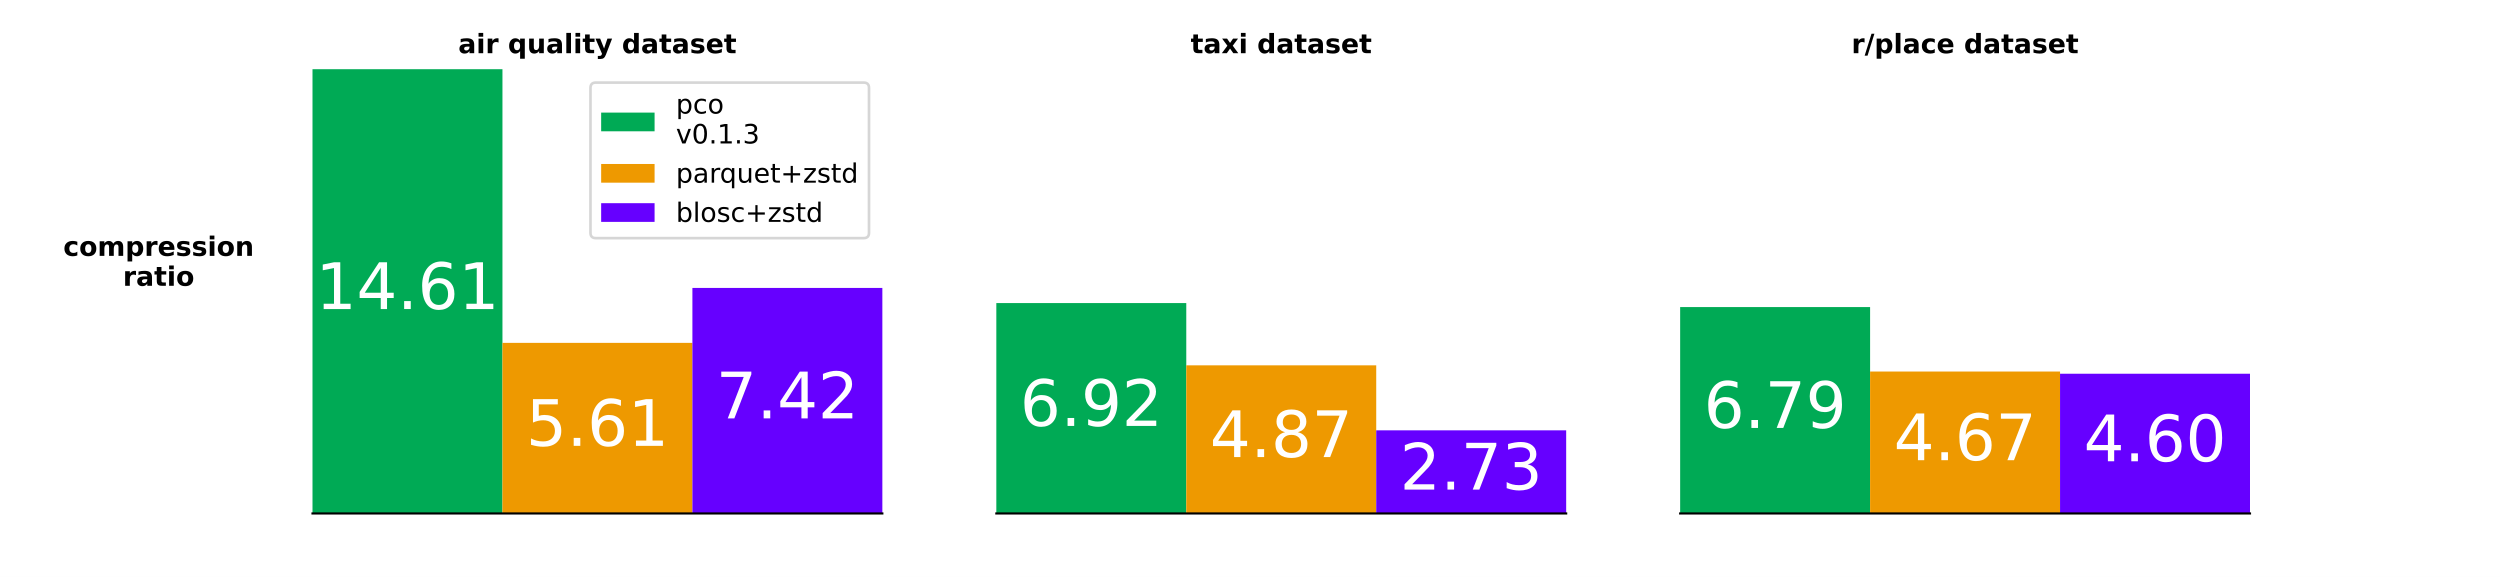
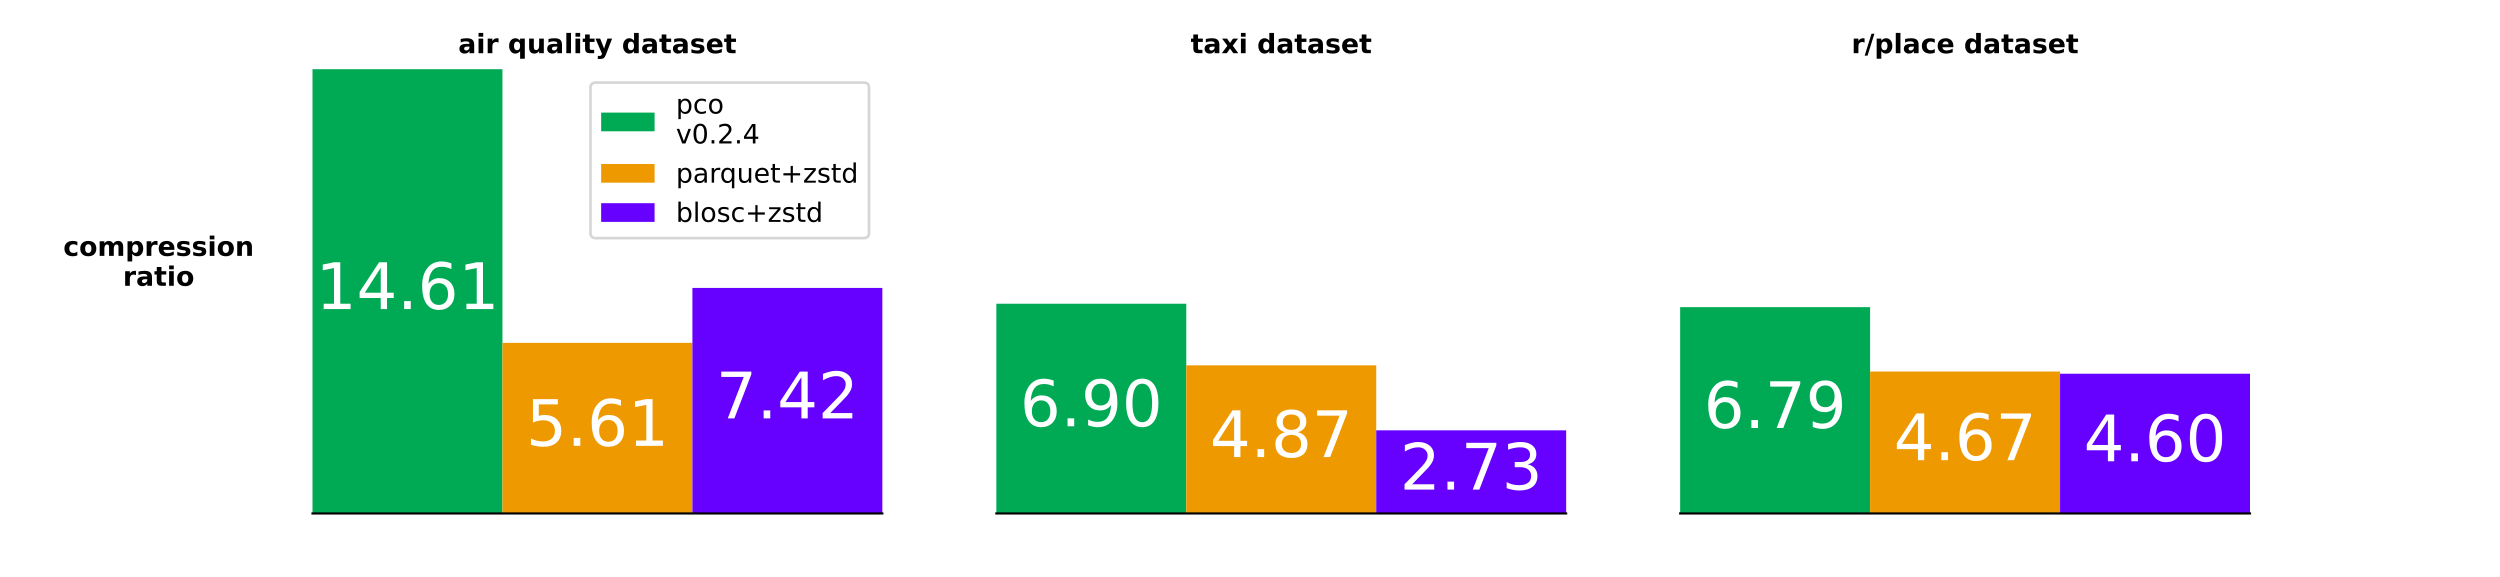
<svg xmlns="http://www.w3.org/2000/svg" xmlns:xlink="http://www.w3.org/1999/xlink" width="1248" height="288" viewBox="0 0 936 216">
  <defs>
    <style>
            *{stroke-linejoin:round;stroke-linecap:butt}
        </style>
  </defs>
  <g id="figure_1">
    <path id="patch_1" d="M0 216h936V0H0z" style="fill:#fff" />
    <g id="axes_1">
      <path id="patch_2" d="M117 192.24h213.353V25.92H117z" style="fill:#fff" />
-       <path id="patch_3" d="M117 192.24h71.118V25.92H117z" clip-path="url(#p1898deee2c)" style="fill:#0a5" />
-       <path id="patch_4" d="M188.118 192.24h71.117v-63.873h-71.117z" clip-path="url(#p1898deee2c)" style="fill:#e90" />
-       <path id="patch_5" d="M259.235 192.24h71.118v-84.446h-71.118z" clip-path="url(#p1898deee2c)" style="fill:#60f" />
+       <path id="patch_3" d="M117 192.24h71.118V25.92H117z" clip-path="url(#p40ebbbda30)" style="fill:#0a5" />
+       <path id="patch_4" d="M188.118 192.24h71.117v-63.873h-71.117z" clip-path="url(#p40ebbbda30)" style="fill:#e90" />
+       <path id="patch_5" d="M259.235 192.24h71.118v-84.446h-71.118z" clip-path="url(#p40ebbbda30)" style="fill:#60f" />
      <g id="matplotlib.axis_2">
        <g id="text_1">
          <g transform="matrix(.1 0 0 -.1 23.69 95.802)">
            <defs>
              <path id="DejaVuSans-Bold-63" d="M3366 3391v-913q-228 156-458 231t-477 75q-468 0-729-273t-261-764 261-765q261-273 729-273 263 0 499 78 236 79 436 232V103Q3103 6 2833-42q-270-49-542-49-947 0-1482 486-534 486-534 1352t534 1351q535 486 1482 486 275 0 542-48t533-145" transform="scale(.01563)" />
              <path id="DejaVuSans-Bold-6f" d="M2203 2784q-372 0-567-267t-195-770 195-771q195-267 567-267 366 0 559 267 194 268 194 771t-194 770q-193 267-559 267m0 800q903 0 1411-488 508-487 508-1349 0-863-508-1351Q3106-91 2203-91q-906 0-1417 487-511 488-511 1351 0 862 511 1349 511 488 1417 488" transform="scale(.01563)" />
              <path id="DejaVuSans-Bold-6d" d="M3781 2919q213 325 505 495t642 170q603 0 919-372 316-371 316-1081V0H5038v1825q3 41 4 84 2 44 2 125 0 372-110 539-109 168-353 168-318 0-492-263-173-262-180-759V0H2784v1825q0 581-100 748-100 168-356 168-322 0-497-264t-175-755V0H531v3500h1125v-512q207 296 474 446t589 150q362 0 640-175 279-175 422-490" transform="scale(.01563)" />
              <path id="DejaVuSans-Bold-70" d="M1656 506v-1837H538v4831h1118v-512q232 306 513 451t647 145q647 0 1062-514 416-514 416-1323T3878 423Q3463-91 2816-91q-366 0-647 145-281 146-513 452m744 2266q-359 0-552-264-192-264-192-761t192-761q193-264 552-264t548 262q190 263 190 763t-190 762q-189 263-548 263" transform="scale(.01563)" />
              <path id="DejaVuSans-Bold-72" d="M3138 2547q-147 69-293 101-145 33-292 33-431 0-664-277-233-276-233-791V0H538v3500h1118v-575q216 344 495 501 280 158 671 158 56 0 121-5 66-4 191-20z" transform="scale(.01563)" />
              <path id="DejaVuSans-Bold-65" d="M4031 1759v-318H1416q40-394 284-591t681-197q353 0 723 105 371 105 762 317V213Q3469 63 3072-14t-794-77q-950 0-1477 483-526 483-526 1355 0 856 517 1346 517 491 1424 491 825 0 1320-497 495-496 495-1328m-1150 372q0 319-186 514-186 196-486 196-325 0-528-183t-253-527z" transform="scale(.01563)" />
              <path id="DejaVuSans-Bold-73" d="M3272 3391v-850q-359 150-694 225-334 75-631 75-319 0-474-80-154-80-154-245 0-135 117-207 117-71 420-106l197-28q860-109 1156-359 297-250 297-785 0-559-413-841Q2681-91 1863-91q-347 0-718 55-370 55-761 164v850q335-162 686-244 352-81 714-81 329 0 494 90 166 91 166 270 0 150-114 223t-455 114l-197 25q-747 94-1047 347t-300 769q0 556 381 824 382 269 1169 269 310 0 650-47 341-46 741-146" transform="scale(.01563)" />
              <path id="DejaVuSans-Bold-69" d="M538 3500h1118V0H538zm0 1363h1118v-913H538z" transform="scale(.01563)" />
              <path id="DejaVuSans-Bold-6e" d="M4056 2131V0H2931v1631q0 453-20 625t-70 253q-66 110-179 171-112 61-256 61-350 0-550-271-200-270-200-748V0H538v3500h1118v-512q253 306 537 451 285 145 629 145 606 0 920-372 314-371 314-1081" transform="scale(.01563)" />
            </defs>
            <use xlink:href="#DejaVuSans-Bold-63" />
            <use xlink:href="#DejaVuSans-Bold-6f" x="59.277" />
            <use xlink:href="#DejaVuSans-Bold-6d" x="127.979" />
            <use xlink:href="#DejaVuSans-Bold-70" x="232.178" />
            <use xlink:href="#DejaVuSans-Bold-72" x="303.76" />
            <use xlink:href="#DejaVuSans-Bold-65" x="353.076" />
            <use xlink:href="#DejaVuSans-Bold-73" x="420.898" />
            <use xlink:href="#DejaVuSans-Bold-73" x="480.42" />
            <use xlink:href="#DejaVuSans-Bold-69" x="539.941" />
            <use xlink:href="#DejaVuSans-Bold-6f" x="574.219" />
            <use xlink:href="#DejaVuSans-Bold-6e" x="642.92" />
          </g>
          <g transform="matrix(.1 0 0 -.1 46.016 107)">
            <defs>
              <path id="DejaVuSans-Bold-61" d="M2106 1575q-350 0-527-119-176-118-176-350 0-212 142-333 143-120 396-120 315 0 531 226 216 227 216 568v128zm1710 422V0H2688v519q-225-319-507-465-281-145-684-145-544 0-883 317-339 318-339 824 0 616 423 903 424 288 1330 288h660v87q0 266-210 389-209 124-653 124-359 0-669-72-309-72-575-216v853q360 88 722 133 363 45 725 45 947 0 1367-373 421-373 421-1214" transform="scale(.01563)" />
              <path id="DejaVuSans-Bold-74" d="M1759 4494v-994h1154v-800H1759V1216q0-244 97-330t385-86h575V0h-960q-662 0-939 276-276 277-276 940v1484H84v800h557v994z" transform="scale(.01563)" />
            </defs>
            <use xlink:href="#DejaVuSans-Bold-72" />
            <use xlink:href="#DejaVuSans-Bold-61" x="49.316" />
            <use xlink:href="#DejaVuSans-Bold-74" x="116.797" />
            <use xlink:href="#DejaVuSans-Bold-69" x="164.6" />
            <use xlink:href="#DejaVuSans-Bold-6f" x="198.877" />
          </g>
        </g>
      </g>
      <path id="patch_6" d="M117 192.24h213.353" style="fill:none;stroke:#000;stroke-width:.8;stroke-linejoin:miter;stroke-linecap:square" />
      <g id="text_2" style="fill:#fff" transform="matrix(.24 0 0 -.24 118.205 115.703)">
        <defs>
          <path id="DejaVuSans-31" d="M794 531h1031v3560L703 3866v575l1116 225h631V531h1031V0H794z" transform="scale(.01563)" />
          <path id="DejaVuSans-34" d="M2419 4116 825 1625h1594zm-166 550h794V1625h666v-525h-666V0h-628v1100H313v609z" transform="scale(.01563)" />
          <path id="DejaVuSans-2e" d="M684 794h660V0H684z" transform="scale(.01563)" />
          <path id="DejaVuSans-36" d="M2113 2584q-425 0-674-291-248-290-248-796 0-503 248-796 249-292 674-292t673 292q248 293 248 796 0 506-248 796-248 291-673 291m1253 1979v-575q-238 112-480 171-242 60-480 60-625 0-955-422-329-422-376-1275 184 272 462 417 279 145 613 145 703 0 1111-427 408-426 408-1160 0-719-425-1154Q2819-91 2113-91q-810 0-1238 620-428 621-428 1799 0 1106 525 1764t1409 658q238 0 480-47t505-140" transform="scale(.01563)" />
        </defs>
        <use xlink:href="#DejaVuSans-31" />
        <use xlink:href="#DejaVuSans-34" x="63.623" />
        <use xlink:href="#DejaVuSans-2e" x="127.246" />
        <use xlink:href="#DejaVuSans-36" x="159.033" />
        <use xlink:href="#DejaVuSans-31" x="222.656" />
      </g>
      <g id="text_3" style="fill:#fff" transform="matrix(.24 0 0 -.24 196.958 166.926)">
        <defs>
          <path id="DejaVuSans-35" d="M691 4666h2478v-532H1269V2991q137 47 274 70 138 23 276 23 781 0 1237-428 457-428 457-1159 0-753-469-1171Q2575-91 1722-91q-294 0-599 50Q819 9 494 109v635q281-153 581-228t634-75q541 0 856 284 316 284 316 772 0 487-316 771-315 285-856 285-253 0-505-56-251-56-513-175z" transform="scale(.01563)" />
        </defs>
        <use xlink:href="#DejaVuSans-35" />
        <use xlink:href="#DejaVuSans-2e" x="63.623" />
        <use xlink:href="#DejaVuSans-36" x="95.41" />
        <use xlink:href="#DejaVuSans-31" x="159.033" />
      </g>
      <g id="text_4" style="fill:#fff" transform="matrix(.24 0 0 -.24 268.075 156.64)">
        <defs>
          <path id="DejaVuSans-37" d="M525 4666h3000v-269L1831 0h-659l1594 4134H525z" transform="scale(.01563)" />
          <path id="DejaVuSans-32" d="M1228 531h2203V0H469v531q359 372 979 998 621 627 780 809 303 340 423 576 121 236 121 464 0 372-261 606-261 235-680 235-297 0-627-103-329-103-704-313v638q381 153 712 231 332 78 607 78 725 0 1156-363 431-362 431-968 0-288-108-546-107-257-392-607-78-91-497-524-418-433-1181-1211" transform="scale(.01563)" />
        </defs>
        <use xlink:href="#DejaVuSans-37" />
        <use xlink:href="#DejaVuSans-2e" x="63.623" />
        <use xlink:href="#DejaVuSans-34" x="95.41" />
        <use xlink:href="#DejaVuSans-32" x="159.033" />
      </g>
      <g id="text_5" transform="matrix(.1 0 0 -.1 171.577 19.92)">
        <defs>
          <path id="DejaVuSans-Bold-71" d="M2181 2772q-356 0-545-263-189-262-189-762t189-763q189-262 545-262 360 0 549 262 189 263 189 763t-189 762q-189 263-549 263m738-2266q-231-309-510-453-278-144-643-144-647 0-1063 514-415 515-415 1324t415 1320q416 511 1063 511 365 0 643-144 279-143 510-453v519h1125v-4831H2919z" transform="scale(.01563)" />
          <path id="DejaVuSans-Bold-75" d="M500 1363v2137h1125v-350q0-284-3-714t-3-573q0-422 22-608t75-271q68-109 179-169 111-59 255-59 350 0 550 269t200 747v1728h1119V0H2900v506q-253-306-536-452-283-145-623-145-607 0-924 372T500 1363" transform="scale(.01563)" />
          <path id="DejaVuSans-Bold-6c" d="M538 4863h1118V0H538z" transform="scale(.01563)" />
          <path id="DejaVuSans-Bold-79" d="M78 3500h1119l941-2375 800 2375h1118L2584-331q-221-585-517-817-295-233-779-233H641v734h350q284 0 413 91 130 90 202 325l32 97z" transform="scale(.01563)" />
          <path id="DejaVuSans-Bold-64" d="M2919 2988v1875h1125V0H2919v506q-231-309-510-453-278-144-643-144-647 0-1063 514-415 515-415 1324t415 1323q416 514 1063 514 362 0 642-145t511-451M2181 722q360 0 549 262 189 263 189 763t-189 762q-189 263-549 263-356 0-545-263-189-262-189-762t189-763q189-262 545-262" transform="scale(.01563)" />
        </defs>
        <use xlink:href="#DejaVuSans-Bold-61" />
        <use xlink:href="#DejaVuSans-Bold-69" x="67.48" />
        <use xlink:href="#DejaVuSans-Bold-72" x="101.758" />
        <use xlink:href="#DejaVuSans-Bold-71" x="185.889" />
        <use xlink:href="#DejaVuSans-Bold-75" x="257.471" />
        <use xlink:href="#DejaVuSans-Bold-61" x="328.662" />
        <use xlink:href="#DejaVuSans-Bold-6c" x="396.143" />
        <use xlink:href="#DejaVuSans-Bold-69" x="430.42" />
        <use xlink:href="#DejaVuSans-Bold-74" x="464.697" />
        <use xlink:href="#DejaVuSans-Bold-79" x="512.5" />
        <use xlink:href="#DejaVuSans-Bold-64" x="612.5" />
        <use xlink:href="#DejaVuSans-Bold-61" x="684.082" />
        <use xlink:href="#DejaVuSans-Bold-74" x="751.563" />
        <use xlink:href="#DejaVuSans-Bold-61" x="799.365" />
        <use xlink:href="#DejaVuSans-Bold-73" x="866.846" />
        <use xlink:href="#DejaVuSans-Bold-65" x="926.367" />
        <use xlink:href="#DejaVuSans-Bold-74" x="994.189" />
      </g>
      <g id="legend_1">
        <path id="patch_7" d="M223.075 89.152h100.278q2 0 2-2V32.92q0-2-2-2H223.075q-2 0-2 2v54.232q0 2 2 2z" style="fill:#fff;opacity:.8;stroke:#ccc;stroke-linejoin:miter" />
        <path id="patch_8" d="M225.075 49.157h20v-7h-20z" style="fill:#0a5" />
        <g id="text_6">
          <g transform="matrix(.1 0 0 -.1 253.075 42.518)">
            <defs>
              <path id="DejaVuSans-70" d="M1159 525v-1856H581v4831h578v-531q182 312 458 463 277 152 661 152 638 0 1036-506 399-506 399-1331T3314 415Q2916-91 2278-91q-384 0-661 152-276 152-458 464m1957 1222q0 634-261 995t-717 361q-457 0-718-361t-261-995 261-995 718-361q456 0 717 361t261 995" transform="scale(.01563)" />
              <path id="DejaVuSans-63" d="M3122 3366v-538q-244 135-489 202t-495 67q-560 0-870-355-309-354-309-995t309-996q310-354 870-354 250 0 495 67t489 202V134Q2881 22 2623-34q-257-57-548-57-791 0-1257 497-465 497-465 1341 0 856 470 1346 471 491 1290 491 265 0 518-55 253-54 491-163" transform="scale(.01563)" />
              <path id="DejaVuSans-6f" d="M1959 3097q-462 0-731-361t-269-989 267-989q268-361 733-361 460 0 728 362 269 363 269 988 0 622-269 986-268 364-728 364m0 487q750 0 1178-488 429-487 429-1349 0-859-429-1349Q2709-91 1959-91q-753 0-1180 489-426 490-426 1349 0 862 426 1349 427 488 1180 488" transform="scale(.01563)" />
            </defs>
            <use xlink:href="#DejaVuSans-70" />
            <use xlink:href="#DejaVuSans-63" x="63.477" />
            <use xlink:href="#DejaVuSans-6f" x="118.457" />
          </g>
          <g transform="matrix(.1 0 0 -.1 253.075 53.716)">
            <defs>
              <path id="DejaVuSans-76" d="M191 3500h609L1894 563l1094 2937h609L2284 0h-781z" transform="scale(.01563)" />
              <path id="DejaVuSans-30" d="M2034 4250q-487 0-733-480-245-479-245-1442 0-959 245-1439 246-480 733-480 491 0 736 480 246 480 246 1439 0 963-246 1442-245 480-736 480m0 500q785 0 1199-621 414-620 414-1801 0-1178-414-1799Q2819-91 2034-91q-784 0-1198 620-414 621-414 1799 0 1181 414 1801 414 621 1198 621" transform="scale(.01563)" />
-               <path id="DejaVuSans-33" d="M2597 2516q453-97 707-404 255-306 255-756 0-690-475-1069Q2609-91 1734-91q-293 0-604 58T488 141v609q262-153 574-231 313-78 654-78 593 0 904 234t311 681q0 413-289 645-289 233-804 233h-544v519h569q465 0 712 186t247 536q0 359-255 551-254 193-729 193-260 0-557-57-297-56-653-174v562q360 100 674 150t592 50q719 0 1137-327 419-326 419-882 0-388-222-655t-631-370" transform="scale(.01563)" />
            </defs>
            <use xlink:href="#DejaVuSans-76" />
            <use xlink:href="#DejaVuSans-30" x="59.18" />
            <use xlink:href="#DejaVuSans-2e" x="122.803" />
-             <use xlink:href="#DejaVuSans-31" x="154.59" />
+             <use xlink:href="#DejaVuSans-32" x="154.59" />
            <use xlink:href="#DejaVuSans-2e" x="218.213" />
-             <use xlink:href="#DejaVuSans-33" x="250" />
+             <use xlink:href="#DejaVuSans-34" x="250" />
          </g>
        </g>
        <path id="patch_9" d="M225.075 68.394h20v-7h-20z" style="fill:#e90" />
        <g id="text_7" transform="matrix(.1 0 0 -.1 253.075 68.394)">
          <defs>
            <path id="DejaVuSans-61" d="M2194 1759q-697 0-966-159t-269-544q0-306 202-486 202-179 548-179 479 0 768 339t289 901v128zm1147 238V0h-575v531q-197-318-491-470T1556-91q-537 0-855 302-317 302-317 808 0 590 395 890 396 300 1180 300h807v57q0 397-261 614t-733 217q-300 0-585-72-284-72-546-216v532q315 122 612 182 297 61 578 61 760 0 1135-394 375-393 375-1193" transform="scale(.01563)" />
            <path id="DejaVuSans-72" d="M2631 2963q-97 56-211 82-114 27-251 27-488 0-749-317t-261-911V0H581v3500h578v-544q182 319 472 473 291 155 707 155 59 0 131-8 72-7 159-23z" transform="scale(.01563)" />
            <path id="DejaVuSans-71" d="M947 1747q0-634 261-995t717-361 718 361q263 361 263 995t-263 995q-262 361-718 361t-717-361-261-995M2906 525q-181-312-458-464-276-152-664-152-634 0-1033 506-398 507-398 1332t398 1331q399 506 1033 506 388 0 664-152 277-151 458-463v531h575v-4831h-575z" transform="scale(.01563)" />
            <path id="DejaVuSans-75" d="M544 1381v2119h575V1403q0-497 193-746 194-248 582-248 465 0 735 297 271 297 271 810v1984h575V0h-575v538q-209-319-486-474-276-155-642-155-603 0-916 375-312 375-312 1097m1447 2203" transform="scale(.01563)" />
            <path id="DejaVuSans-65" d="M3597 1894v-281H953q38-594 358-905t892-311q331 0 642 81t618 244V178Q3153 47 2828-22t-659-69q-838 0-1327 487-489 488-489 1320 0 859 464 1363 464 505 1252 505 706 0 1117-455 411-454 411-1235m-575 169q-6 471-264 752-258 282-683 282-481 0-770-272t-333-766z" transform="scale(.01563)" />
            <path id="DejaVuSans-74" d="M1172 4494v-994h1184v-447H1172V1153q0-428 117-550t477-122h590V0h-590q-666 0-919 248-253 249-253 905v1900H172v447h422v994z" transform="scale(.01563)" />
            <path id="DejaVuSans-2b" d="M2944 4013V2272h1740v-531H2944V0h-525v1741H678v531h1741v1741z" transform="scale(.01563)" />
            <path id="DejaVuSans-7a" d="M353 3500h2731v-525L922 459h2162V0H275v525l2163 2516H353z" transform="scale(.01563)" />
            <path id="DejaVuSans-73" d="M2834 3397v-544q-243 125-506 187-262 63-544 63-428 0-642-131t-214-394q0-200 153-314t616-217l197-44q612-131 870-370t258-667q0-488-386-773Q2250-91 1575-91q-281 0-586 55T347 128v594q319-166 628-249 309-82 613-82 406 0 624 139 219 139 219 392 0 234-158 359-157 125-692 241l-200 47q-534 112-772 345-237 233-237 639 0 494 350 762 350 269 994 269 318 0 599-47 282-46 519-140" transform="scale(.01563)" />
            <path id="DejaVuSans-64" d="M2906 2969v1894h575V0h-575v525q-181-312-458-464-276-152-664-152-634 0-1033 506-398 507-398 1332t398 1331q399 506 1033 506 388 0 664-152 277-151 458-463M947 1747q0-634 261-995t717-361 718 361q263 361 263 995t-263 995q-262 361-718 361t-717-361-261-995" transform="scale(.01563)" />
          </defs>
          <use xlink:href="#DejaVuSans-70" />
          <use xlink:href="#DejaVuSans-61" x="63.477" />
          <use xlink:href="#DejaVuSans-72" x="124.756" />
          <use xlink:href="#DejaVuSans-71" x="164.119" />
          <use xlink:href="#DejaVuSans-75" x="227.596" />
          <use xlink:href="#DejaVuSans-65" x="290.975" />
          <use xlink:href="#DejaVuSans-74" x="352.498" />
          <use xlink:href="#DejaVuSans-2b" x="391.707" />
          <use xlink:href="#DejaVuSans-7a" x="475.496" />
          <use xlink:href="#DejaVuSans-73" x="527.986" />
          <use xlink:href="#DejaVuSans-74" x="580.086" />
          <use xlink:href="#DejaVuSans-64" x="619.295" />
        </g>
        <path id="patch_10" d="M225.075 83.073h20v-7h-20z" style="fill:#60f" />
        <g id="text_8" transform="matrix(.1 0 0 -.1 253.075 83.073)">
          <defs>
            <path id="DejaVuSans-62" d="M3116 1747q0 634-261 995t-717 361q-457 0-718-361t-261-995 261-995 718-361q456 0 717 361t261 995M1159 2969q182 312 458 463 277 152 661 152 638 0 1036-506 399-506 399-1331T3314 415Q2916-91 2278-91q-384 0-661 152-276 152-458 464V0H581v4863h578z" transform="scale(.01563)" />
            <path id="DejaVuSans-6c" d="M603 4863h575V0H603z" transform="scale(.01563)" />
          </defs>
          <use xlink:href="#DejaVuSans-62" />
          <use xlink:href="#DejaVuSans-6c" x="63.477" />
          <use xlink:href="#DejaVuSans-6f" x="91.26" />
          <use xlink:href="#DejaVuSans-73" x="152.441" />
          <use xlink:href="#DejaVuSans-63" x="204.541" />
          <use xlink:href="#DejaVuSans-2b" x="259.521" />
          <use xlink:href="#DejaVuSans-7a" x="343.311" />
          <use xlink:href="#DejaVuSans-73" x="395.801" />
          <use xlink:href="#DejaVuSans-74" x="447.9" />
          <use xlink:href="#DejaVuSans-64" x="487.109" />
        </g>
      </g>
    </g>
    <g id="axes_2">
      <path id="patch_11" d="M373.024 192.24h213.352V25.92H373.024z" style="fill:#fff" />
-       <path id="patch_12" d="M373.024 192.24h71.117v-78.784h-71.117z" clip-path="url(#p9586aa8504)" style="fill:#0a5" />
-       <path id="patch_13" d="M444.141 192.24h71.118v-55.472H444.14z" clip-path="url(#p9586aa8504)" style="fill:#e90" />
-       <path id="patch_14" d="M515.259 192.24h71.117v-31.128H515.26z" clip-path="url(#p9586aa8504)" style="fill:#60f" />
+       <path id="patch_12" d="M373.024 192.24h71.117v-78.53h-71.117z" clip-path="url(#pbf4c9c9901)" style="fill:#0a5" />
+       <path id="patch_13" d="M444.141 192.24h71.118v-55.472H444.14z" clip-path="url(#pbf4c9c9901)" style="fill:#e90" />
+       <path id="patch_14" d="M515.259 192.24h71.117v-31.128H515.26z" clip-path="url(#pbf4c9c9901)" style="fill:#60f" />
      <path id="patch_15" d="M373.024 192.24h213.352" style="fill:none;stroke:#000;stroke-width:.8;stroke-linejoin:miter;stroke-linecap:square" />
-       <g id="text_9" style="fill:#fff" transform="matrix(.24 0 0 -.24 381.864 159.47)">
+       <g id="text_9" style="fill:#fff" transform="matrix(.24 0 0 -.24 381.864 159.598)">
        <defs>
          <path id="DejaVuSans-39" d="M703 97v575q238-113 481-172 244-59 479-59 625 0 954 420 330 420 377 1277-181-269-460-413-278-144-615-144-700 0-1108 423-408 424-408 1159 0 718 425 1152 425 435 1131 435 810 0 1236-621 427-620 427-1801 0-1103-524-1761Q2575-91 1691-91q-238 0-482 47Q966 3 703 97m1256 1978q425 0 673 290 249 291 249 798 0 503-249 795-248 292-673 292t-673-292-248-795q0-507 248-798 248-290 673-290" transform="scale(.01563)" />
        </defs>
        <use xlink:href="#DejaVuSans-36" />
        <use xlink:href="#DejaVuSans-2e" x="63.623" />
        <use xlink:href="#DejaVuSans-39" x="95.41" />
-         <use xlink:href="#DejaVuSans-32" x="159.033" />
+         <use xlink:href="#DejaVuSans-30" x="159.033" />
      </g>
      <g id="text_10" style="fill:#fff" transform="matrix(.24 0 0 -.24 452.981 171.126)">
        <defs>
          <path id="DejaVuSans-38" d="M2034 2216q-450 0-708-241-257-241-257-662 0-422 257-663 258-241 708-241t709 242q260 243 260 662 0 421-258 662-257 241-711 241m-631 268q-406 100-633 378-226 279-226 679 0 559 398 884 399 325 1092 325 697 0 1094-325t397-884q0-400-227-679-226-278-629-378 456-106 710-416 255-309 255-755 0-679-414-1042Q2806-91 2034-91q-771 0-1186 362-414 363-414 1042 0 446 256 755 257 310 713 416m-231 997q0-362 226-565 227-203 636-203 407 0 636 203 230 203 230 565 0 363-230 566-229 203-636 203-409 0-636-203-226-203-226-566" transform="scale(.01563)" />
        </defs>
        <use xlink:href="#DejaVuSans-34" />
        <use xlink:href="#DejaVuSans-2e" x="63.623" />
        <use xlink:href="#DejaVuSans-38" x="95.41" />
        <use xlink:href="#DejaVuSans-37" x="159.033" />
      </g>
      <g id="text_11" style="fill:#fff" transform="matrix(.24 0 0 -.24 524.099 183.299)">
+         <defs>
+           <path id="DejaVuSans-33" d="M2597 2516q453-97 707-404 255-306 255-756 0-690-475-1069Q2609-91 1734-91q-293 0-604 58T488 141v609q262-153 574-231 313-78 654-78 593 0 904 234t311 681q0 413-289 645-289 233-804 233h-544v519h569q465 0 712 186t247 536q0 359-255 551-254 193-729 193-260 0-557-57-297-56-653-174v562q360 100 674 150t592 50q719 0 1137-327 419-326 419-882 0-388-222-655t-631-370" transform="scale(.01563)" />
+         </defs>
        <use xlink:href="#DejaVuSans-32" />
        <use xlink:href="#DejaVuSans-2e" x="63.623" />
        <use xlink:href="#DejaVuSans-37" x="95.41" />
        <use xlink:href="#DejaVuSans-33" x="159.033" />
      </g>
      <g id="text_12" transform="matrix(.1 0 0 -.1 445.782 19.92)">
        <defs>
          <path id="DejaVuSans-Bold-78" d="M1422 1791 159 3500h1185l715-1037 725 1037h1185L2706 1797 4031 0H2847l-788 1106L1281 0H97z" transform="scale(.01563)" />
        </defs>
        <use xlink:href="#DejaVuSans-Bold-74" />
        <use xlink:href="#DejaVuSans-Bold-61" x="47.803" />
        <use xlink:href="#DejaVuSans-Bold-78" x="115.283" />
        <use xlink:href="#DejaVuSans-Bold-69" x="179.785" />
        <use xlink:href="#DejaVuSans-Bold-64" x="248.877" />
        <use xlink:href="#DejaVuSans-Bold-61" x="320.459" />
        <use xlink:href="#DejaVuSans-Bold-74" x="387.939" />
        <use xlink:href="#DejaVuSans-Bold-61" x="435.742" />
        <use xlink:href="#DejaVuSans-Bold-73" x="503.223" />
        <use xlink:href="#DejaVuSans-Bold-65" x="562.744" />
        <use xlink:href="#DejaVuSans-Bold-74" x="630.566" />
      </g>
    </g>
    <g id="axes_3">
      <path id="patch_16" d="M629.047 192.24H842.4V25.92H629.047z" style="fill:#fff" />
-       <path id="patch_17" d="M629.047 192.24h71.118v-77.272h-71.118z" clip-path="url(#pb7f4146b59)" style="fill:#0a5" />
-       <path id="patch_18" d="M700.165 192.24h71.117v-53.142h-71.117z" clip-path="url(#pb7f4146b59)" style="fill:#e90" />
-       <path id="patch_19" d="M771.282 192.24H842.4v-52.312h-71.118z" clip-path="url(#pb7f4146b59)" style="fill:#60f" />
+       <path id="patch_17" d="M629.047 192.24h71.118V115h-71.118z" clip-path="url(#p7b85ba3cc8)" style="fill:#0a5" />
+       <path id="patch_18" d="M700.165 192.24h71.117v-53.142h-71.117z" clip-path="url(#p7b85ba3cc8)" style="fill:#e90" />
+       <path id="patch_19" d="M771.282 192.24H842.4v-52.312h-71.118z" clip-path="url(#p7b85ba3cc8)" style="fill:#60f" />
      <path id="patch_20" d="M629.047 192.24H842.4" style="fill:none;stroke:#000;stroke-width:.8;stroke-linejoin:miter;stroke-linecap:square" />
-       <g id="text_13" style="fill:#fff" transform="matrix(.24 0 0 -.24 637.887 160.226)">
+       <g id="text_13" style="fill:#fff" transform="matrix(.24 0 0 -.24 637.887 160.242)">
        <use xlink:href="#DejaVuSans-36" />
        <use xlink:href="#DejaVuSans-2e" x="63.623" />
        <use xlink:href="#DejaVuSans-37" x="95.41" />
        <use xlink:href="#DejaVuSans-39" x="159.033" />
      </g>
      <g id="text_14" style="fill:#fff" transform="matrix(.24 0 0 -.24 709.005 172.292)">
        <use xlink:href="#DejaVuSans-34" />
        <use xlink:href="#DejaVuSans-2e" x="63.623" />
        <use xlink:href="#DejaVuSans-36" x="95.41" />
        <use xlink:href="#DejaVuSans-37" x="159.033" />
      </g>
      <g id="text_15" style="fill:#fff" transform="matrix(.24 0 0 -.24 780.122 172.706)">
        <use xlink:href="#DejaVuSans-34" />
        <use xlink:href="#DejaVuSans-2e" x="63.623" />
        <use xlink:href="#DejaVuSans-36" x="95.41" />
        <use xlink:href="#DejaVuSans-30" x="159.033" />
      </g>
      <g id="text_16" transform="matrix(.1 0 0 -.1 693.194 19.92)">
        <defs>
          <path id="DejaVuSans-Bold-2f" d="M1644 4666h694L691-594H0z" transform="scale(.01563)" />
        </defs>
        <use xlink:href="#DejaVuSans-Bold-72" />
        <use xlink:href="#DejaVuSans-Bold-2f" x="49.316" />
        <use xlink:href="#DejaVuSans-Bold-70" x="85.84" />
        <use xlink:href="#DejaVuSans-Bold-6c" x="157.422" />
        <use xlink:href="#DejaVuSans-Bold-61" x="191.699" />
        <use xlink:href="#DejaVuSans-Bold-63" x="259.18" />
        <use xlink:href="#DejaVuSans-Bold-65" x="318.457" />
        <use xlink:href="#DejaVuSans-Bold-64" x="421.094" />
        <use xlink:href="#DejaVuSans-Bold-61" x="492.676" />
        <use xlink:href="#DejaVuSans-Bold-74" x="560.156" />
        <use xlink:href="#DejaVuSans-Bold-61" x="607.959" />
        <use xlink:href="#DejaVuSans-Bold-73" x="675.439" />
        <use xlink:href="#DejaVuSans-Bold-65" x="734.961" />
        <use xlink:href="#DejaVuSans-Bold-74" x="802.783" />
      </g>
    </g>
  </g>
  <defs>
-     <clipPath id="p1898deee2c">
+     <clipPath id="p40ebbbda30">
      <path d="M117 25.92h213.353v166.32H117z" />
    </clipPath>
-     <clipPath id="p9586aa8504">
+     <clipPath id="pbf4c9c9901">
      <path d="M373.024 25.92h213.353v166.32H373.024z" />
    </clipPath>
-     <clipPath id="pb7f4146b59">
+     <clipPath id="p7b85ba3cc8">
      <path d="M629.047 25.92H842.4v166.32H629.047z" />
    </clipPath>
  </defs>
</svg>
